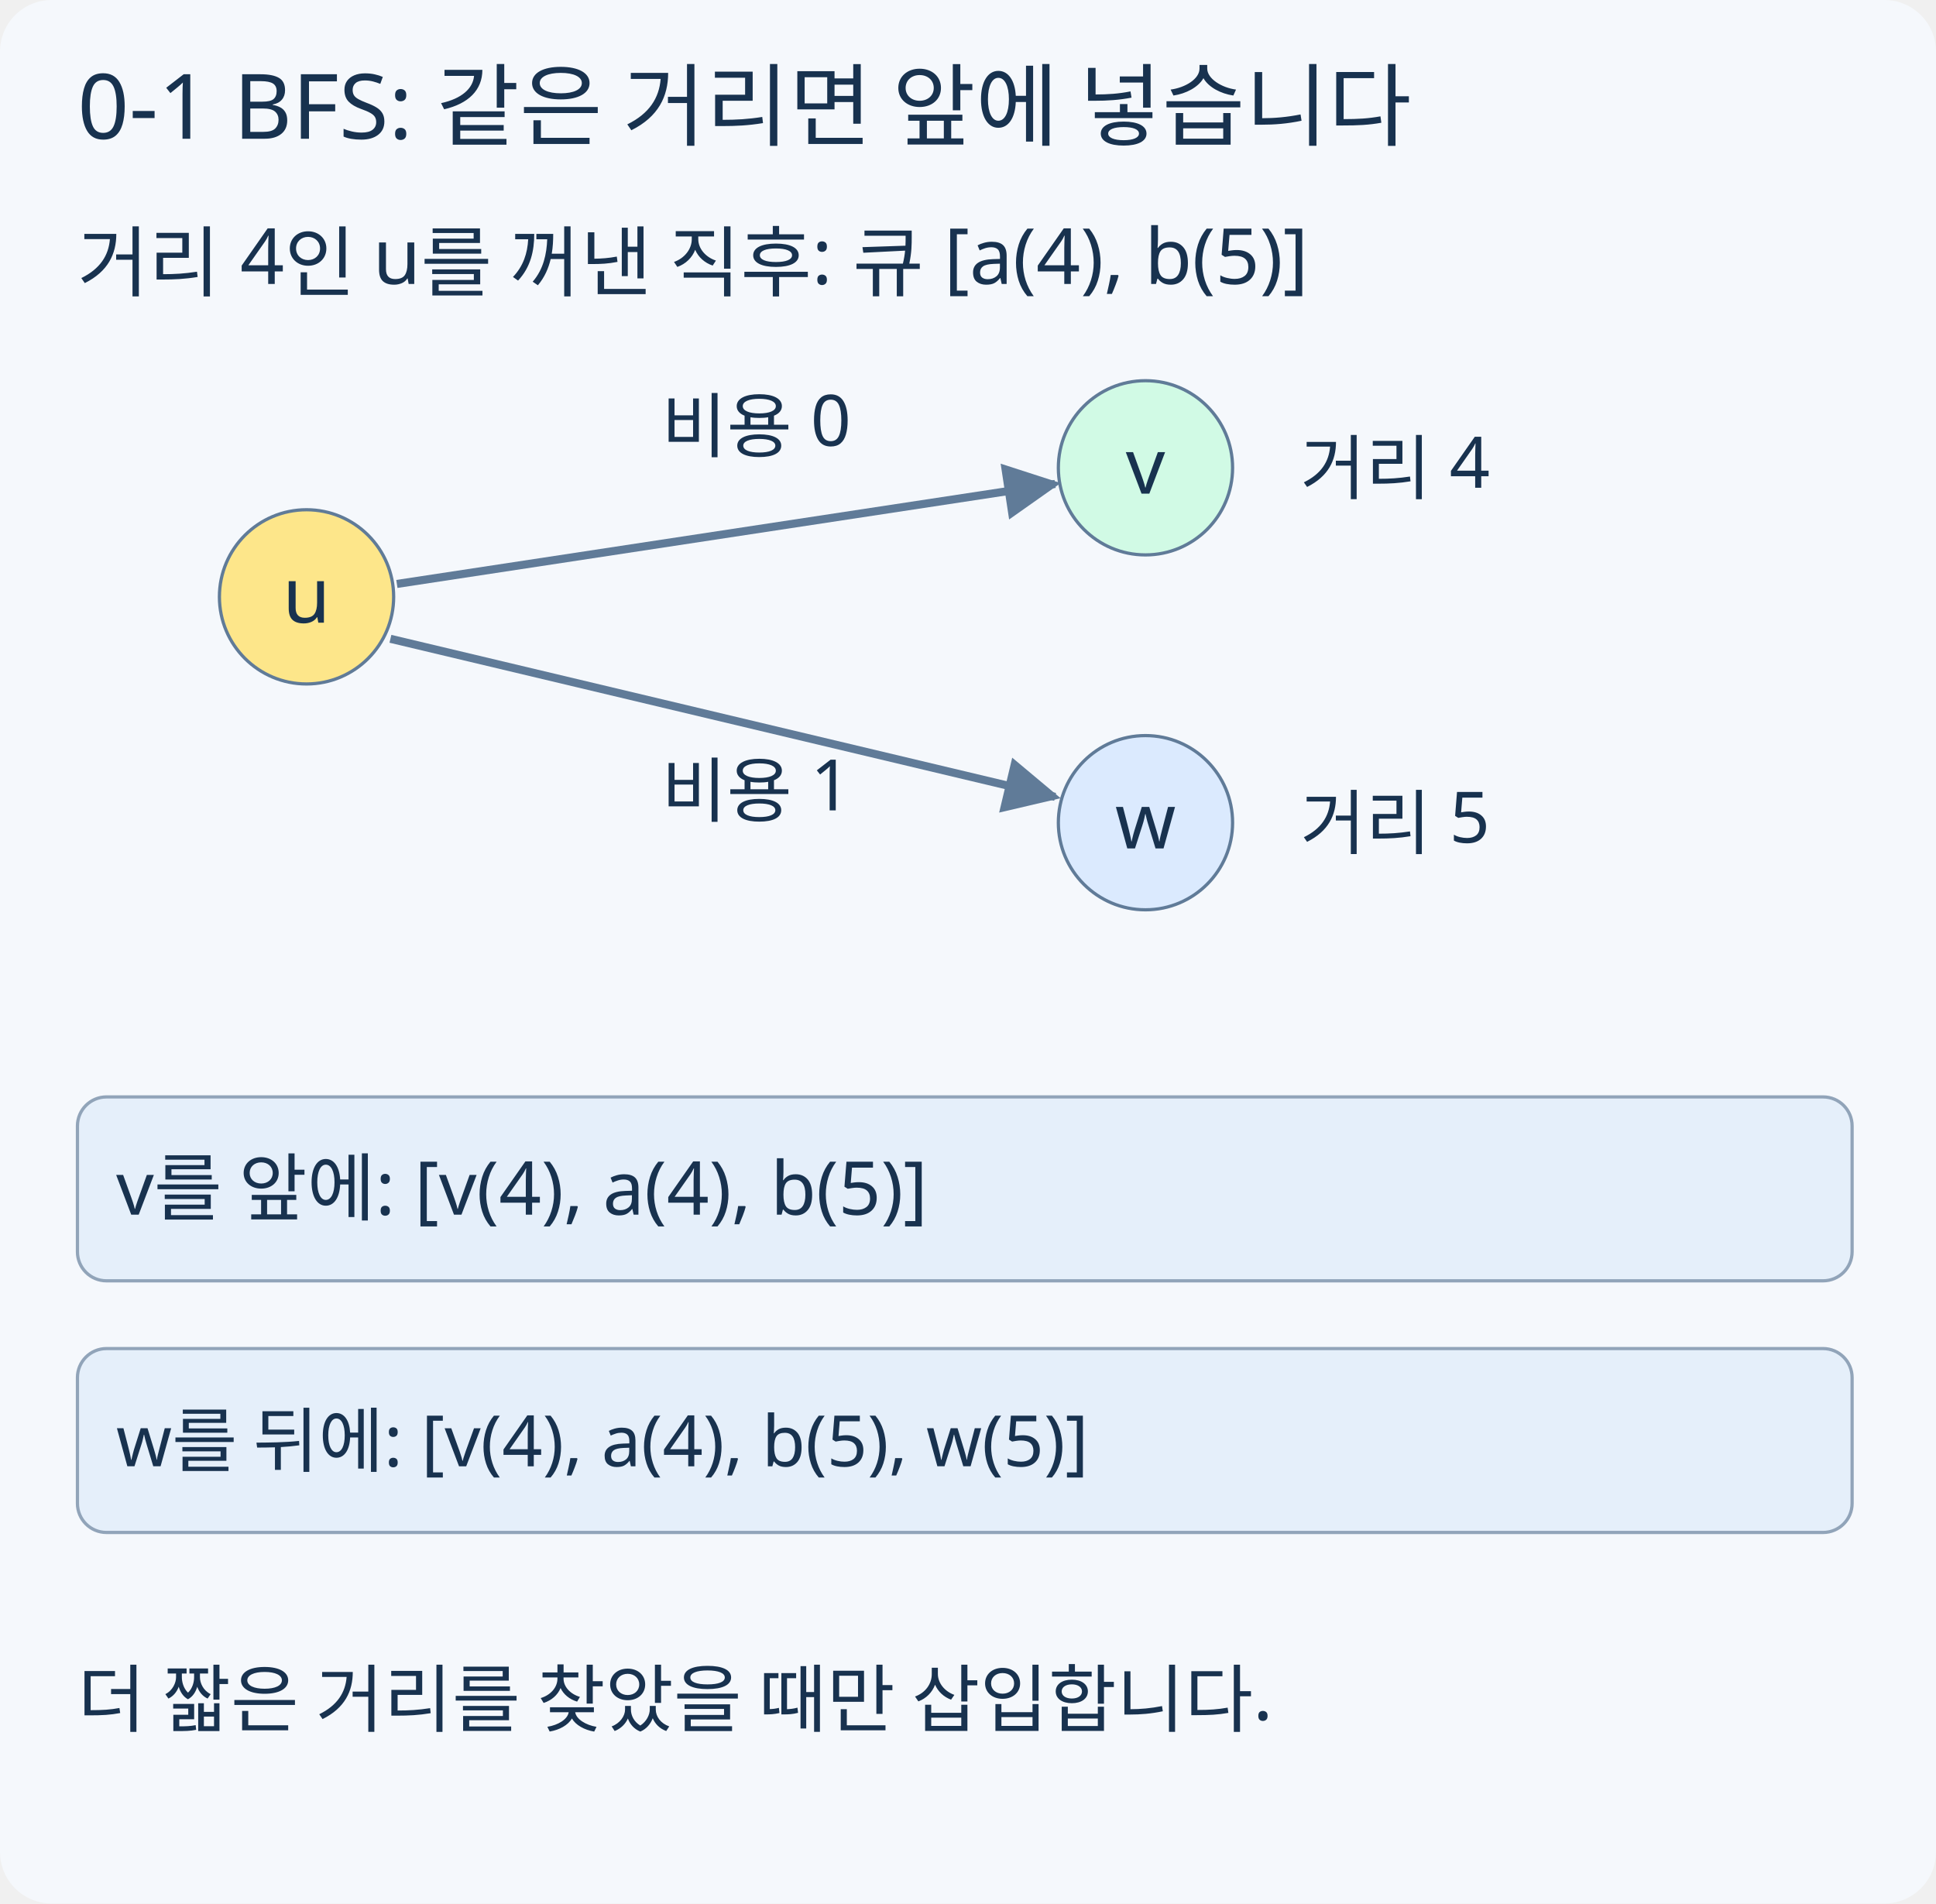
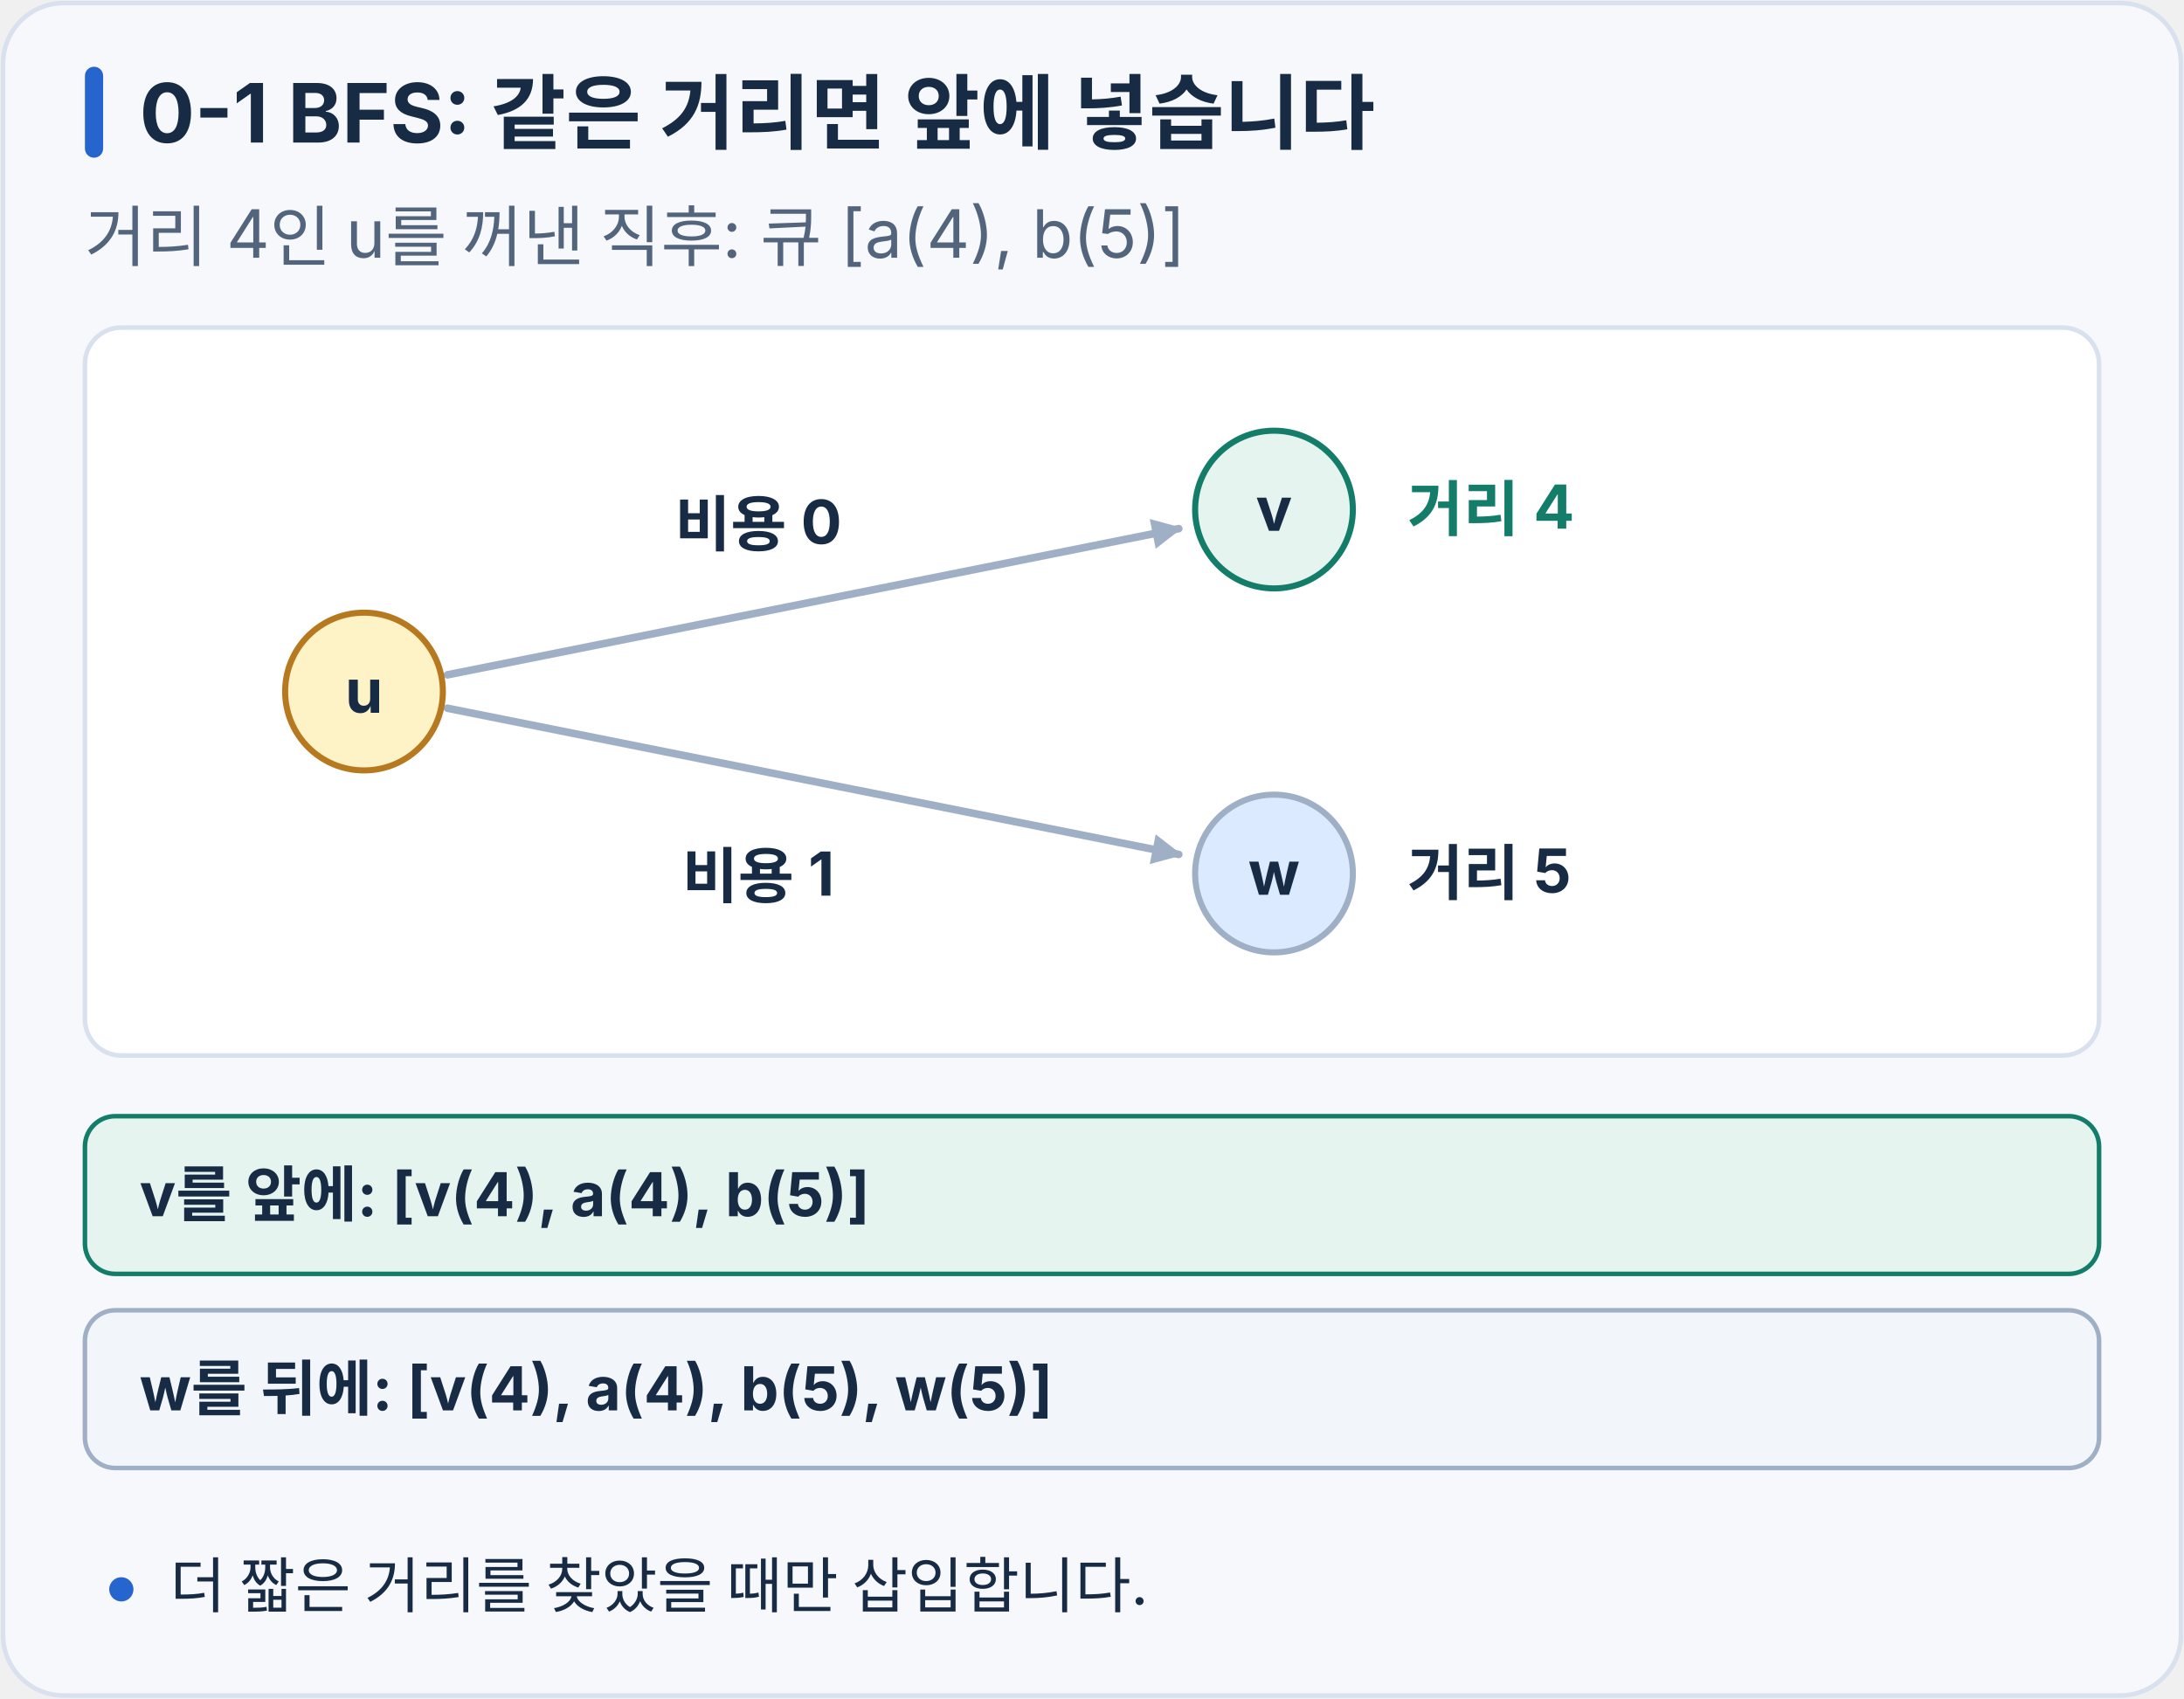
- <svg xmlns="http://www.w3.org/2000/svg" viewBox="0 0 600 590" role="img" aria-labelledby="title desc">
+ <svg xmlns="http://www.w3.org/2000/svg" viewBox="0 0 720 560" role="img" aria-labelledby="title desc">
  <defs>
-     <marker id="arrow" viewBox="0 0 10 10" refX="9" refY="5" markerWidth="7" markerHeight="7" orient="auto">
-       <path d="M0 0 L10 5 L0 10z" fill="#607b98" />
+     <marker id="ar-9fb0c6" viewBox="0 0 10 10" refX="8" refY="5" markerWidth="5" markerHeight="5" orient="auto">
+       <path d="M1 1 L9 5 L1 9 Z" fill="#9fb0c6" />
    </marker>
  </defs>
-   <style>text{font-family:system-ui,sans-serif;fill:#18324f}path,rect,circle{vector-effect:non-scaling-stroke}</style>
-   <rect width="600" height="590" rx="16" fill="#f5f8fc" />
-   <text x="24" y="43" font-size="28" fill="#18324f">0-1 BFS: 같은 거리면 앞에 넣습니다</text>
-   <text x="24" y="90" font-size="24" fill="#18324f">거리 4인 u를 꺼낸 직후: 큐 [a(4), b(5)]</text>
-   <circle cx="95" cy="185" r="27" fill="#fde68a" stroke="#607b98" />
-   <text x="95" y="193" text-anchor="middle" font-size="24">u</text>
-   <circle cx="355" cy="145" r="27" fill="#d1fae5" stroke="#607b98" />
-   <text x="355" y="153" text-anchor="middle" font-size="24">v</text>
-   <circle cx="355" cy="255" r="27" fill="#dbeafe" stroke="#607b98" />
-   <text x="355" y="263" text-anchor="middle" font-size="24">w</text>
-   <path d="M123 181 L327 150" fill="none" stroke="#607b98" stroke-width="2.5" marker-end="url(#arrow)" />
-   <path d="M121 198 L327 247" fill="none" stroke="#607b98" stroke-width="2.5" marker-end="url(#arrow)" />
-   <text x="205" y="140" font-size="22" fill="#18324f">비용 0</text>
-   <text x="205" y="253" font-size="22" fill="#18324f">비용 1</text>
-   <text x="403" y="153" font-size="22" fill="#18324f">거리 4</text>
-   <text x="403" y="263" font-size="22" fill="#18324f">거리 5</text>
-   <rect x="24" y="340" width="550" height="57" rx="9" fill="#e5effa" stroke="#91a4b9" />
-   <text x="36" y="376.5" font-size="23" fill="#18324f">v를 앞에: [v(4), a(4), b(5)]</text>
-   <rect x="24" y="418" width="550" height="57" rx="9" fill="#e5effa" stroke="#91a4b9" />
-   <text x="36" y="454.5" font-size="22" fill="#18324f">w를 뒤에: [v(4), a(4), b(5), w(5)]</text>
-   <text x="24" y="535" font-size="23" fill="#18324f">더 짧은 거리를 찾았을 때만 삽입합니다.</text>
+   <style>text{font-family:-apple-system,BlinkMacSystemFont,"Apple SD Gothic Neo","Noto Sans KR",sans-serif}</style>
+   <rect x="1" y="1" width="718" height="558" rx="20" fill="#f6f8fc" stroke="#d8e1ed" stroke-width="1.5" />
+   <rect x="28" y="22" width="6" height="30" rx="3" fill="#2664ce" />
+   <text x="46" y="47" font-size="27" fill="#172b45" font-weight="750">0-1 BFS: 같은 거리면 앞에 넣습니다</text>
+   <text x="28" y="86" font-size="22" fill="#53657d" font-weight="400">거리 4인 u를 꺼낸 직후: 큐 [a(4), b(5)]</text>
+   <rect x="28" y="108" width="664" height="240" rx="12" fill="#fff" stroke="#d8e1ed" stroke-width="1.5" />
+   <line x1="147.5" y1="222.5" x2="388.6" y2="174.3" stroke="#9fb0c6" stroke-width="2.5" stroke-linecap="round" marker-end="url(#ar-9fb0c6)" />
+   <line x1="147.5" y1="233.5" x2="388.6" y2="281.7" stroke="#9fb0c6" stroke-width="2.5" stroke-linecap="round" marker-end="url(#ar-9fb0c6)" />
+   <text x="250" y="180" font-size="20" fill="#172b45" font-weight="700" text-anchor="middle">비용 0</text>
+   <text x="250" y="296" font-size="20" fill="#172b45" font-weight="700" text-anchor="middle">비용 1</text>
+   <circle cx="120" cy="228" r="26" fill="#fef3c7" stroke="#b7791f" stroke-width="2" />
+   <text x="120" y="235" font-size="20" fill="#172b45" font-weight="700" text-anchor="middle">u</text>
+   <circle cx="420" cy="168" r="26" fill="#e5f4ef" stroke="#147d69" stroke-width="2" />
+   <text x="420" y="175" font-size="20" fill="#172b45" font-weight="700" text-anchor="middle">v</text>
+   <circle cx="420" cy="288" r="26" fill="#dbeafe" stroke="#9fb0c6" stroke-width="2" />
+   <text x="420" y="295" font-size="20" fill="#172b45" font-weight="700" text-anchor="middle">w</text>
+   <text x="464" y="175" font-size="20" fill="#147d69" font-weight="700">거리 4</text>
+   <text x="464" y="295" font-size="20" fill="#172b45" font-weight="700">거리 5</text>
+   <rect x="28" y="368" width="664" height="52" rx="10" fill="#e5f4ef" stroke="#147d69" stroke-width="1.5" />
+   <text x="46" y="401" font-size="20" fill="#172b45" font-weight="700">v를 앞에: [v(4), a(4), b(5)]</text>
+   <rect x="28" y="432" width="664" height="52" rx="10" fill="#f2f6fb" stroke="#9fb0c6" stroke-width="1.5" />
+   <text x="46" y="465" font-size="20" fill="#172b45" font-weight="700">w를 뒤에: [v(4), a(4), b(5), w(5)]</text>
+   <circle cx="40" cy="524.0" r="4" fill="#2664ce" />
+   <text x="56" y="530" font-size="20" fill="#172b45">더 짧은 거리를 찾았을 때만 삽입합니다.</text>
</svg>
